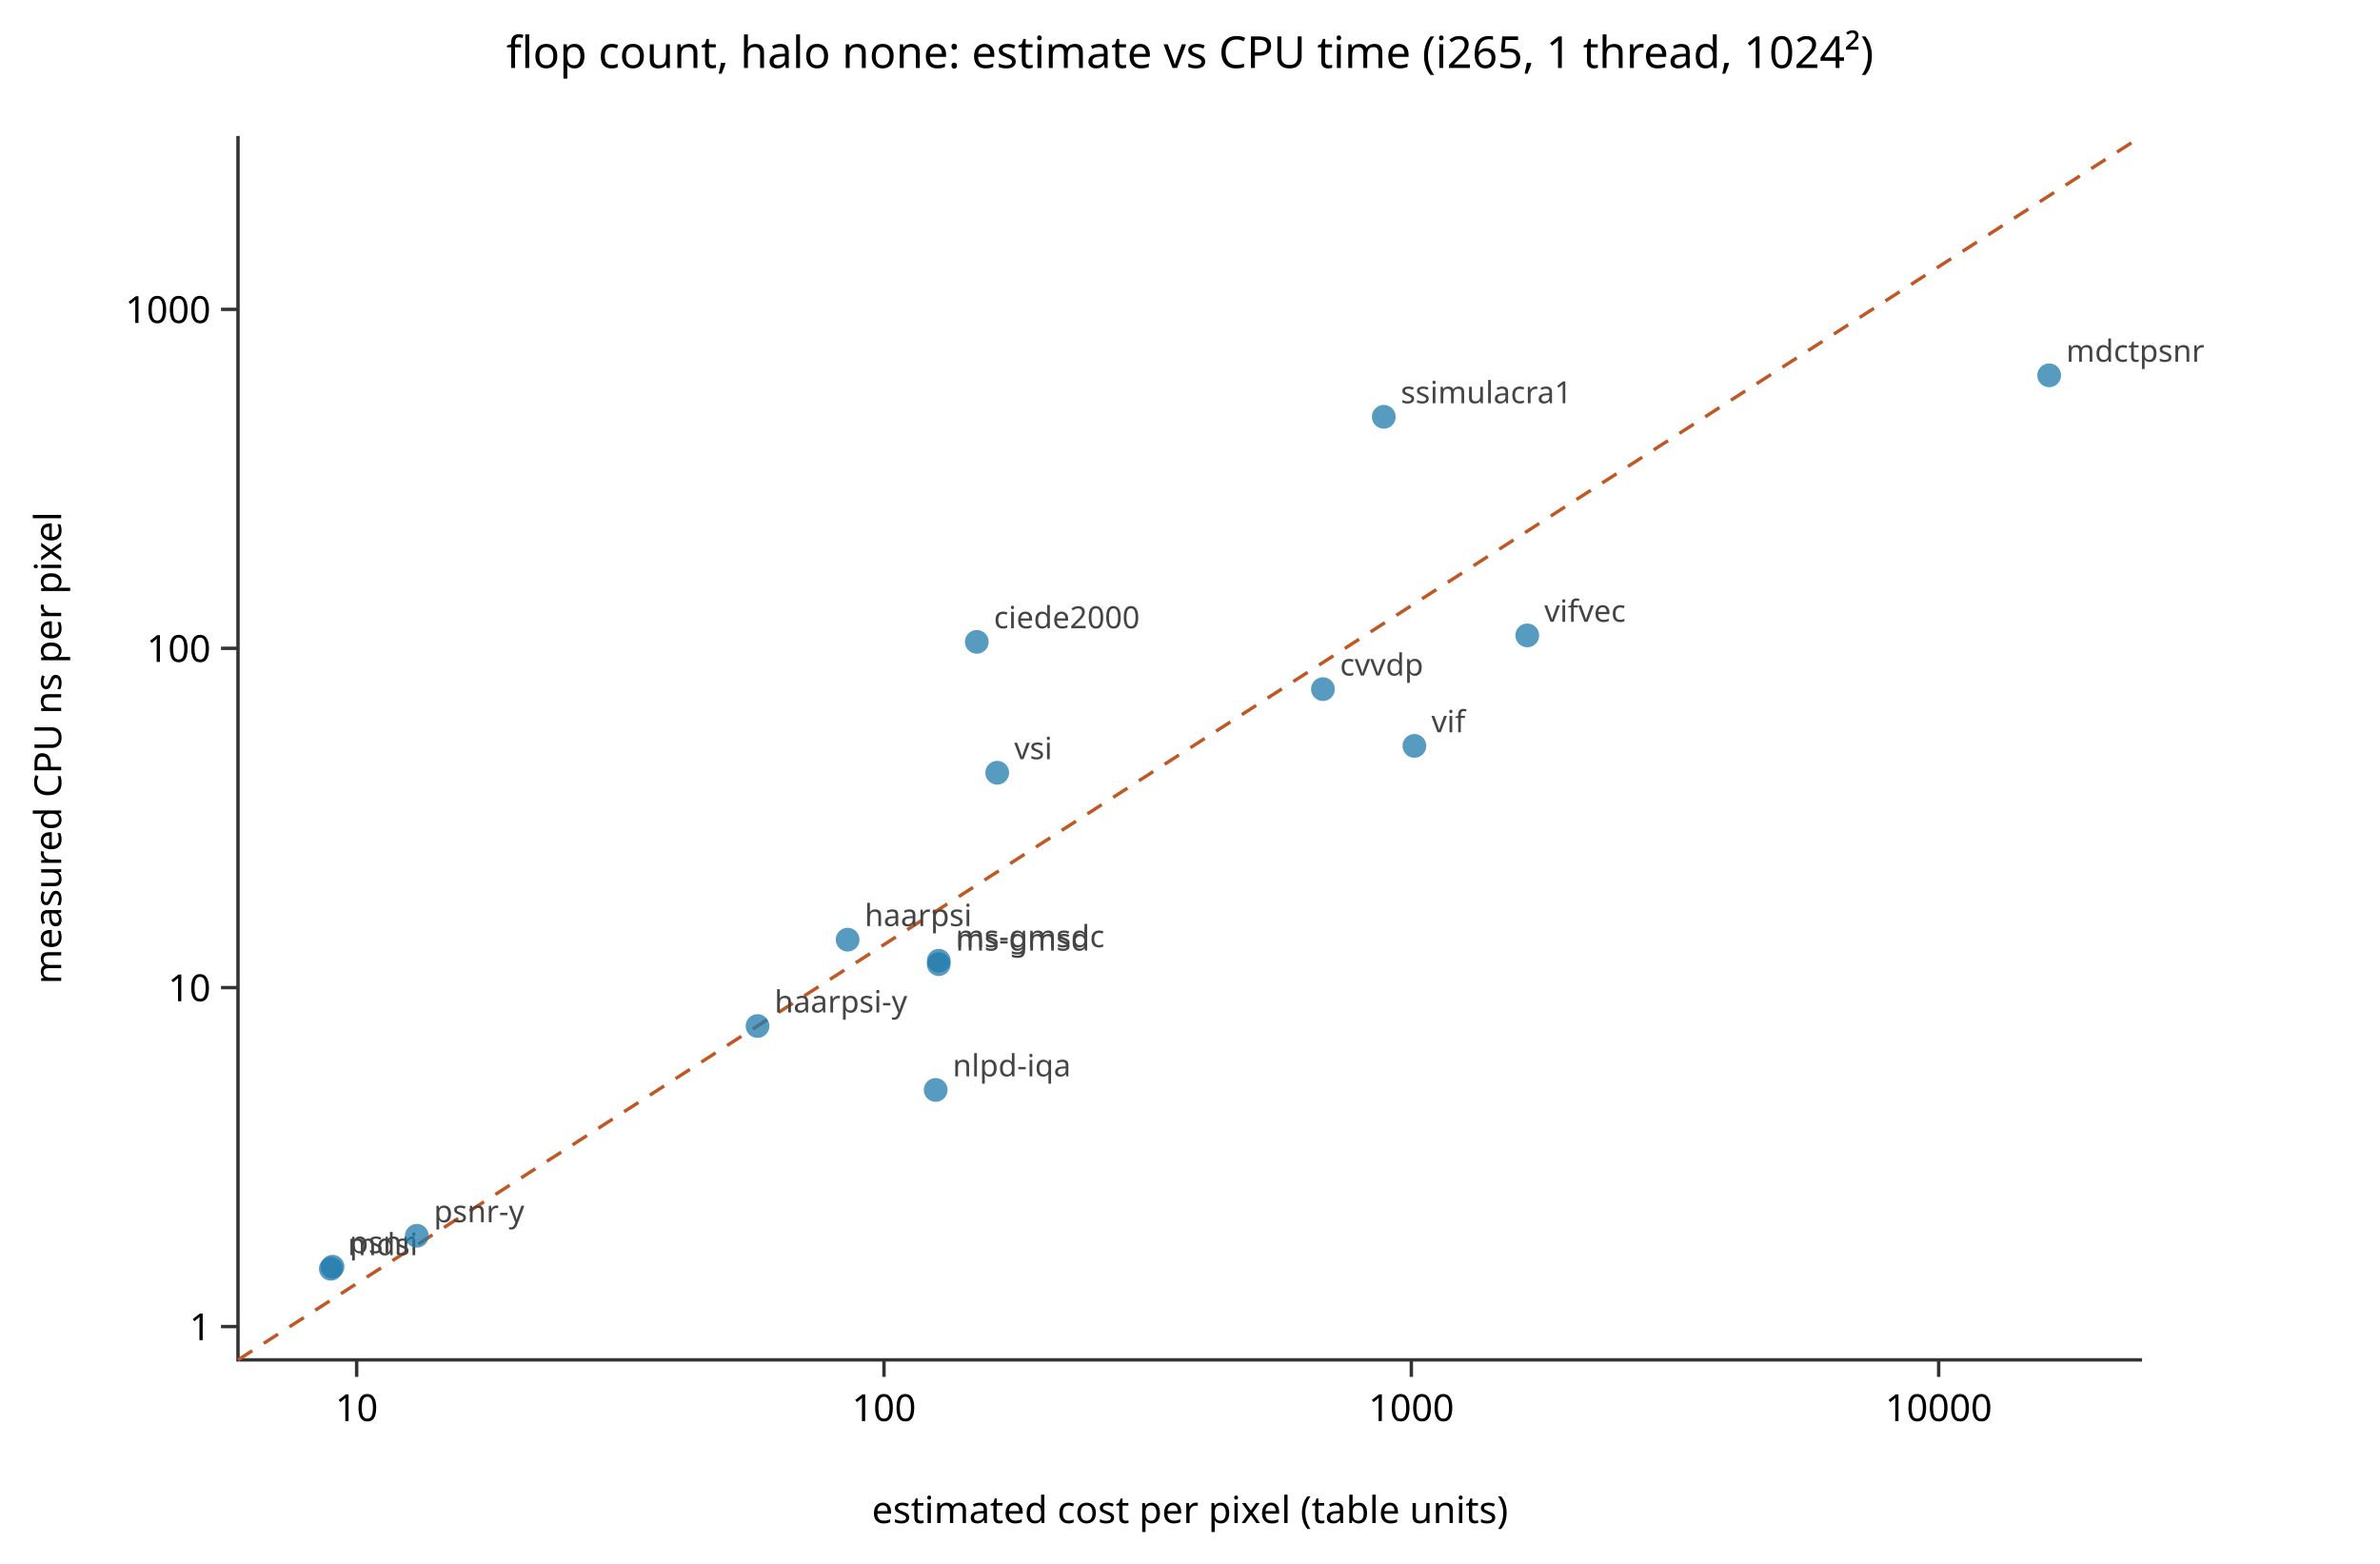
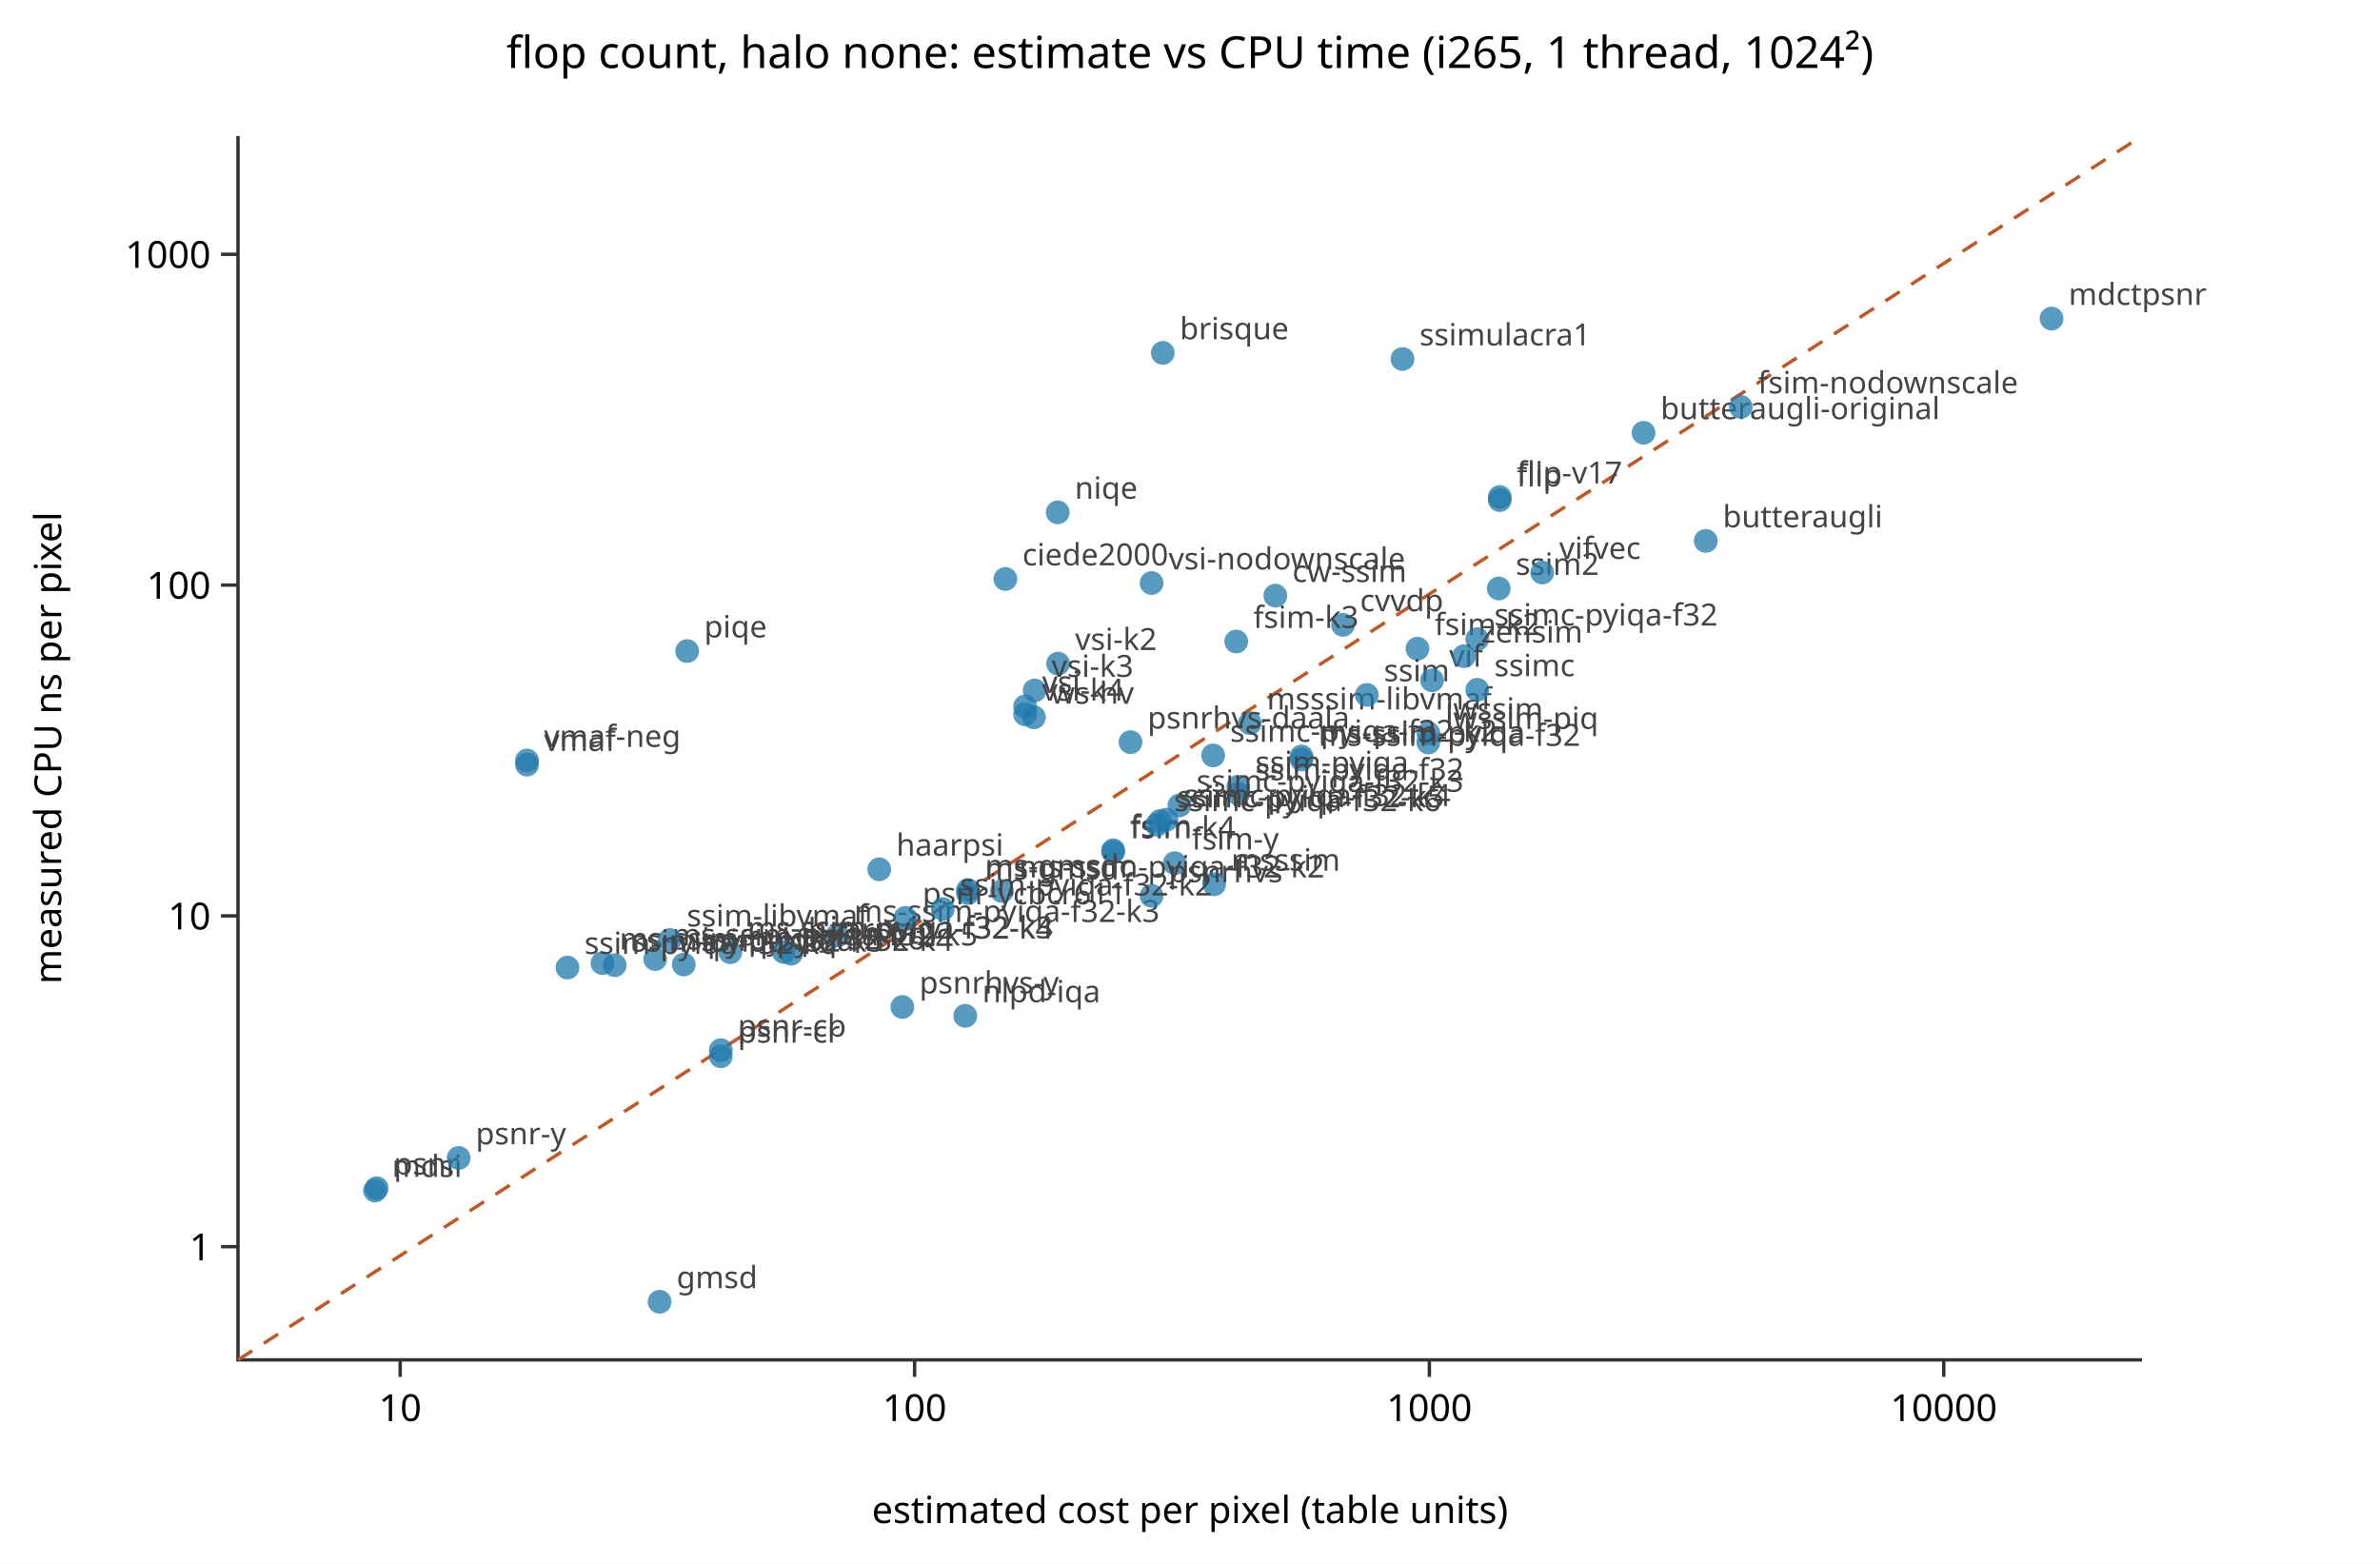
<svg xmlns="http://www.w3.org/2000/svg" viewBox="0 0 700 460" font-family="sans-serif" font-size="11">
  <rect width="700" height="460" fill="white" />
  <text x="350" y="20" text-anchor="middle" font-size="13">flop count, halo none: estimate vs CPU time (i265, 1 thread, 1024²)</text>
  <path d="M70 40V400H630" fill="none" stroke="#333" />
-   <path d="M104.9 400v5" stroke="#333" />
-   <text x="104.9" y="418" text-anchor="middle">10</text>
-   <path d="M260.0 400v5" stroke="#333" />
-   <text x="260.0" y="418" text-anchor="middle">100</text>
-   <path d="M415.1 400v5" stroke="#333" />
-   <text x="415.1" y="418" text-anchor="middle">1000</text>
-   <path d="M570.2 400v5" stroke="#333" />
-   <text x="570.2" y="418" text-anchor="middle">10000</text>
-   <path d="M65 390.2h5" stroke="#333" />
-   <text x="62" y="394.2" text-anchor="end">1</text>
-   <path d="M65 290.5h5" stroke="#333" />
-   <text x="62" y="294.5" text-anchor="end">10</text>
-   <path d="M65 190.7h5" stroke="#333" />
-   <text x="62" y="194.7" text-anchor="end">100</text>
-   <path d="M65 91.0h5" stroke="#333" />
-   <text x="62" y="95.0" text-anchor="end">1000</text>
+   <path d="M117.7 400v5" stroke="#333" />
+   <text x="117.7" y="418" text-anchor="middle">10</text>
+   <path d="M269.0 400v5" stroke="#333" />
+   <text x="269.0" y="418" text-anchor="middle">100</text>
+   <path d="M420.4 400v5" stroke="#333" />
+   <text x="420.4" y="418" text-anchor="middle">1000</text>
+   <path d="M571.7 400v5" stroke="#333" />
+   <text x="571.7" y="418" text-anchor="middle">10000</text>
+   <path d="M65 366.7h5" stroke="#333" />
+   <text x="62" y="370.7" text-anchor="end">1</text>
+   <path d="M65 269.4h5" stroke="#333" />
+   <text x="62" y="273.4" text-anchor="end">10</text>
+   <path d="M65 172.1h5" stroke="#333" />
+   <text x="62" y="176.1" text-anchor="end">100</text>
+   <path d="M65 74.8h5" stroke="#333" />
+   <text x="62" y="78.8" text-anchor="end">1000</text>
  <path d="M70.0 400.0L630.0 40.0" stroke="#bf5825" stroke-dasharray="5 4" />
-   <circle cx="287.3" cy="188.8" r="3.5" fill="#2179ac" fill-opacity=".75" />
-   <text x="292.3" y="184.8" font-size="9" fill="#444">ciede2000</text>
-   <circle cx="389.1" cy="202.7" r="3.5" fill="#2179ac" fill-opacity=".75" />
-   <text x="394.1" y="198.7" font-size="9" fill="#444">cvvdp</text>
-   <circle cx="249.3" cy="276.4" r="3.5" fill="#2179ac" fill-opacity=".75" />
-   <text x="254.3" y="272.4" font-size="9" fill="#444">haarpsi</text>
-   <circle cx="222.8" cy="301.8" r="3.5" fill="#2179ac" fill-opacity=".75" />
-   <text x="227.8" y="297.8" font-size="9" fill="#444">haarpsi-y</text>
-   <circle cx="602.7" cy="110.4" r="3.5" fill="#2179ac" fill-opacity=".75" />
-   <text x="607.7" y="106.4" font-size="9" fill="#444">mdctpsnr</text>
-   <circle cx="97.3" cy="373.2" r="3.5" fill="#2179ac" fill-opacity=".75" />
-   <text x="102.3" y="369.2" font-size="9" fill="#444">mdsi</text>
-   <circle cx="276.1" cy="283.6" r="3.5" fill="#2179ac" fill-opacity=".75" />
-   <text x="281.1" y="279.6" font-size="9" fill="#444">ms-gmsd</text>
-   <circle cx="276.1" cy="282.6" r="3.5" fill="#2179ac" fill-opacity=".75" />
-   <text x="281.1" y="278.6" font-size="9" fill="#444">ms-gmsdc</text>
-   <circle cx="275.2" cy="320.6" r="3.5" fill="#2179ac" fill-opacity=".75" />
-   <text x="280.2" y="316.6" font-size="9" fill="#444">nlpd-iqa</text>
-   <circle cx="97.8" cy="372.6" r="3.5" fill="#2179ac" fill-opacity=".75" />
-   <text x="102.8" y="368.6" font-size="9" fill="#444">psnr</text>
-   <circle cx="122.6" cy="363.5" r="3.5" fill="#2179ac" fill-opacity=".75" />
-   <text x="127.6" y="359.5" font-size="9" fill="#444">psnr-y</text>
-   <circle cx="407.0" cy="122.6" r="3.5" fill="#2179ac" fill-opacity=".75" />
-   <text x="412.0" y="118.6" font-size="9" fill="#444">ssimulacra1</text>
-   <circle cx="416.0" cy="219.4" r="3.5" fill="#2179ac" fill-opacity=".75" />
-   <text x="421.0" y="215.4" font-size="9" fill="#444">vif</text>
-   <circle cx="449.2" cy="186.9" r="3.5" fill="#2179ac" fill-opacity=".75" />
-   <text x="454.2" y="182.9" font-size="9" fill="#444">vifvec</text>
-   <circle cx="293.3" cy="227.3" r="3.5" fill="#2179ac" fill-opacity=".75" />
-   <text x="298.3" y="223.3" font-size="9" fill="#444">vsi</text>
+   <circle cx="342.0" cy="103.8" r="3.5" fill="#2179ac" fill-opacity=".75" />
+   <text x="347.0" y="99.8" font-size="9" fill="#444">brisque</text>
+   <circle cx="501.7" cy="159.1" r="3.5" fill="#2179ac" fill-opacity=".75" />
+   <text x="506.7" y="155.1" font-size="9" fill="#444">butteraugli</text>
+   <circle cx="483.4" cy="127.3" r="3.5" fill="#2179ac" fill-opacity=".75" />
+   <text x="488.4" y="123.3" font-size="9" fill="#444">butteraugli-original</text>
+   <circle cx="295.7" cy="170.3" r="3.5" fill="#2179ac" fill-opacity=".75" />
+   <text x="300.7" y="166.3" font-size="9" fill="#444">ciede2000</text>
+   <circle cx="395.0" cy="183.8" r="3.5" fill="#2179ac" fill-opacity=".75" />
+   <text x="400.0" y="179.8" font-size="9" fill="#444">cvvdp</text>
+   <circle cx="375.1" cy="175.2" r="3.5" fill="#2179ac" fill-opacity=".75" />
+   <text x="380.1" y="171.2" font-size="9" fill="#444">cw-ssim</text>
+   <circle cx="441.1" cy="147.1" r="3.5" fill="#2179ac" fill-opacity=".75" />
+   <text x="446.1" y="143.1" font-size="9" fill="#444">flip</text>
+   <circle cx="441.1" cy="146.2" r="3.5" fill="#2179ac" fill-opacity=".75" />
+   <text x="446.1" y="142.2" font-size="9" fill="#444">flip-v17</text>
+   <circle cx="327.4" cy="250.1" r="3.5" fill="#2179ac" fill-opacity=".75" />
+   <text x="332.4" y="246.1" font-size="9" fill="#444">fsim</text>
+   <circle cx="416.9" cy="190.8" r="3.5" fill="#2179ac" fill-opacity=".75" />
+   <text x="421.9" y="186.8" font-size="9" fill="#444">fsim-k2</text>
+   <circle cx="363.6" cy="188.7" r="3.5" fill="#2179ac" fill-opacity=".75" />
+   <text x="368.6" y="184.7" font-size="9" fill="#444">fsim-k3</text>
+   <circle cx="327.4" cy="250.6" r="3.5" fill="#2179ac" fill-opacity=".75" />
+   <text x="332.4" y="246.6" font-size="9" fill="#444">fsim-k4</text>
+   <circle cx="512.0" cy="119.7" r="3.5" fill="#2179ac" fill-opacity=".75" />
+   <text x="517.0" y="115.7" font-size="9" fill="#444">fsim-nodownscale</text>
+   <circle cx="345.5" cy="253.9" r="3.5" fill="#2179ac" fill-opacity=".75" />
+   <text x="350.5" y="249.9" font-size="9" fill="#444">fsim-y</text>
+   <circle cx="194.0" cy="382.9" r="3.5" fill="#2179ac" fill-opacity=".75" />
+   <text x="199.0" y="378.9" font-size="9" fill="#444">gmsd</text>
+   <circle cx="258.6" cy="255.7" r="3.5" fill="#2179ac" fill-opacity=".75" />
+   <text x="263.6" y="251.7" font-size="9" fill="#444">haarpsi</text>
+   <circle cx="232.7" cy="280.5" r="3.5" fill="#2179ac" fill-opacity=".75" />
+   <text x="237.7" y="276.5" font-size="9" fill="#444">haarpsi-y</text>
+   <circle cx="420.1" cy="215.7" r="3.5" fill="#2179ac" fill-opacity=".75" />
+   <text x="425.1" y="211.7" font-size="9" fill="#444">iwssim</text>
+   <circle cx="420.1" cy="218.4" r="3.5" fill="#2179ac" fill-opacity=".75" />
+   <text x="425.1" y="214.4" font-size="9" fill="#444">iwssim-piq</text>
+   <circle cx="603.4" cy="93.7" r="3.5" fill="#2179ac" fill-opacity=".75" />
+   <text x="608.4" y="89.7" font-size="9" fill="#444">mdctpsnr</text>
+   <circle cx="110.3" cy="350.2" r="3.5" fill="#2179ac" fill-opacity=".75" />
+   <text x="115.3" y="346.2" font-size="9" fill="#444">mdsi</text>
+   <circle cx="284.7" cy="262.7" r="3.5" fill="#2179ac" fill-opacity=".75" />
+   <text x="289.7" y="258.7" font-size="9" fill="#444">ms-gmsd</text>
+   <circle cx="284.7" cy="261.8" r="3.5" fill="#2179ac" fill-opacity=".75" />
+   <text x="289.7" y="257.8" font-size="9" fill="#444">ms-gmsdc</text>
+   <circle cx="382.8" cy="222.5" r="3.5" fill="#2179ac" fill-opacity=".75" />
+   <text x="387.8" y="218.5" font-size="9" fill="#444">ms-ssim-pyiqa</text>
+   <circle cx="382.8" cy="223.4" r="3.5" fill="#2179ac" fill-opacity=".75" />
+   <text x="387.8" y="219.4" font-size="9" fill="#444">ms-ssim-pyiqa-f32</text>
+   <circle cx="294.7" cy="262.1" r="3.5" fill="#2179ac" fill-opacity=".75" />
+   <text x="299.7" y="258.1" font-size="9" fill="#444">ms-ssim-pyiqa-f32-k2</text>
+   <circle cx="246.2" cy="275.2" r="3.5" fill="#2179ac" fill-opacity=".75" />
+   <text x="251.2" y="271.2" font-size="9" fill="#444">ms-ssim-pyiqa-f32-k3</text>
+   <circle cx="214.8" cy="280.1" r="3.5" fill="#2179ac" fill-opacity=".75" />
+   <text x="219.8" y="276.1" font-size="9" fill="#444">ms-ssim-pyiqa-f32-k4</text>
+   <circle cx="192.7" cy="282.1" r="3.5" fill="#2179ac" fill-opacity=".75" />
+   <text x="197.7" y="278.1" font-size="9" fill="#444">ms-ssim-pyiqa-f32-k5</text>
+   <circle cx="177.2" cy="283.3" r="3.5" fill="#2179ac" fill-opacity=".75" />
+   <text x="182.2" y="279.3" font-size="9" fill="#444">ms-ssim-pyiqa-f32-k6</text>
+   <circle cx="357.1" cy="260.1" r="3.5" fill="#2179ac" fill-opacity=".75" />
+   <text x="362.1" y="256.1" font-size="9" fill="#444">msssim</text>
+   <circle cx="367.6" cy="212.7" r="3.5" fill="#2179ac" fill-opacity=".75" />
+   <text x="372.6" y="208.7" font-size="9" fill="#444">msssim-libvmaf</text>
+   <circle cx="311.1" cy="150.7" r="3.5" fill="#2179ac" fill-opacity=".75" />
+   <text x="316.1" y="146.7" font-size="9" fill="#444">niqe</text>
+   <circle cx="283.9" cy="298.8" r="3.5" fill="#2179ac" fill-opacity=".75" />
+   <text x="288.9" y="294.8" font-size="9" fill="#444">nlpd-iqa</text>
+   <circle cx="202.1" cy="191.5" r="3.5" fill="#2179ac" fill-opacity=".75" />
+   <text x="207.1" y="187.5" font-size="9" fill="#444">piqe</text>
+   <circle cx="110.8" cy="349.5" r="3.5" fill="#2179ac" fill-opacity=".75" />
+   <text x="115.8" y="345.5" font-size="9" fill="#444">psnr</text>
+   <circle cx="212.0" cy="308.9" r="3.5" fill="#2179ac" fill-opacity=".75" />
+   <text x="217.0" y="304.9" font-size="9" fill="#444">psnr-cb</text>
+   <circle cx="212.0" cy="310.7" r="3.5" fill="#2179ac" fill-opacity=".75" />
+   <text x="217.0" y="306.7" font-size="9" fill="#444">psnr-cr</text>
+   <circle cx="134.9" cy="340.6" r="3.5" fill="#2179ac" fill-opacity=".75" />
+   <text x="139.9" y="336.6" font-size="9" fill="#444">psnr-y</text>
+   <circle cx="266.3" cy="270.0" r="3.5" fill="#2179ac" fill-opacity=".75" />
+   <text x="271.3" y="266.0" font-size="9" fill="#444">psnr-ycbcr611</text>
+   <circle cx="338.7" cy="263.5" r="3.5" fill="#2179ac" fill-opacity=".75" />
+   <text x="343.7" y="259.5" font-size="9" fill="#444">psnrhvs</text>
+   <circle cx="332.5" cy="218.3" r="3.5" fill="#2179ac" fill-opacity=".75" />
+   <text x="337.5" y="214.3" font-size="9" fill="#444">psnrhvs-daala</text>
+   <circle cx="265.4" cy="296.2" r="3.5" fill="#2179ac" fill-opacity=".75" />
+   <text x="270.4" y="292.2" font-size="9" fill="#444">psnrhvs-y</text>
+   <circle cx="402.0" cy="204.4" r="3.5" fill="#2179ac" fill-opacity=".75" />
+   <text x="407.0" y="200.4" font-size="9" fill="#444">ssim</text>
+   <circle cx="197.0" cy="276.5" r="3.5" fill="#2179ac" fill-opacity=".75" />
+   <text x="202.0" y="272.5" font-size="9" fill="#444">ssim-libvmaf</text>
+   <circle cx="364.2" cy="231.4" r="3.5" fill="#2179ac" fill-opacity=".75" />
+   <text x="369.2" y="227.4" font-size="9" fill="#444">ssim-pyiqa</text>
+   <circle cx="364.2" cy="233.5" r="3.5" fill="#2179ac" fill-opacity=".75" />
+   <text x="369.2" y="229.5" font-size="9" fill="#444">ssim-pyiqa-f32</text>
+   <circle cx="277.3" cy="267.4" r="3.5" fill="#2179ac" fill-opacity=".75" />
+   <text x="282.3" y="263.4" font-size="9" fill="#444">ssim-pyiqa-f32-k2</text>
+   <circle cx="230.5" cy="280.0" r="3.5" fill="#2179ac" fill-opacity=".75" />
+   <text x="235.5" y="276.0" font-size="9" fill="#444">ssim-pyiqa-f32-k3</text>
+   <circle cx="201.1" cy="283.7" r="3.5" fill="#2179ac" fill-opacity=".75" />
+   <text x="206.1" y="279.7" font-size="9" fill="#444">ssim-pyiqa-f32-k4</text>
+   <circle cx="180.8" cy="283.9" r="3.5" fill="#2179ac" fill-opacity=".75" />
+   <text x="185.8" y="279.9" font-size="9" fill="#444">ssim-pyiqa-f32-k5</text>
+   <circle cx="166.9" cy="284.6" r="3.5" fill="#2179ac" fill-opacity=".75" />
+   <text x="171.9" y="280.6" font-size="9" fill="#444">ssim-pyiqa-f32-k6</text>
+   <circle cx="440.8" cy="173.1" r="3.5" fill="#2179ac" fill-opacity=".75" />
+   <text x="445.8" y="169.1" font-size="9" fill="#444">ssim2</text>
+   <circle cx="434.5" cy="202.9" r="3.5" fill="#2179ac" fill-opacity=".75" />
+   <text x="439.5" y="198.9" font-size="9" fill="#444">ssimc</text>
+   <circle cx="434.5" cy="188.0" r="3.5" fill="#2179ac" fill-opacity=".75" />
+   <text x="439.5" y="184.0" font-size="9" fill="#444">ssimc-pyiqa-f32</text>
+   <circle cx="356.8" cy="222.2" r="3.5" fill="#2179ac" fill-opacity=".75" />
+   <text x="361.8" y="218.2" font-size="9" fill="#444">ssimc-pyiqa-f32-k2</text>
+   <circle cx="346.9" cy="236.9" r="3.5" fill="#2179ac" fill-opacity=".75" />
+   <text x="351.9" y="232.9" font-size="9" fill="#444">ssimc-pyiqa-f32-k3</text>
+   <circle cx="343.1" cy="241.1" r="3.5" fill="#2179ac" fill-opacity=".75" />
+   <text x="348.1" y="237.1" font-size="9" fill="#444">ssimc-pyiqa-f32-k4</text>
+   <circle cx="341.2" cy="241.5" r="3.5" fill="#2179ac" fill-opacity=".75" />
+   <text x="346.2" y="237.5" font-size="9" fill="#444">ssimc-pyiqa-f32-k5</text>
+   <circle cx="340.3" cy="242.6" r="3.5" fill="#2179ac" fill-opacity=".75" />
+   <text x="345.3" y="238.6" font-size="9" fill="#444">ssimc-pyiqa-f32-k6</text>
+   <circle cx="412.5" cy="105.6" r="3.5" fill="#2179ac" fill-opacity=".75" />
+   <text x="417.5" y="101.6" font-size="9" fill="#444">ssimulacra1</text>
+   <circle cx="421.2" cy="200.1" r="3.5" fill="#2179ac" fill-opacity=".75" />
+   <text x="426.2" y="196.1" font-size="9" fill="#444">vif</text>
+   <circle cx="453.6" cy="168.4" r="3.5" fill="#2179ac" fill-opacity=".75" />
+   <text x="458.6" y="164.4" font-size="9" fill="#444">vifvec</text>
+   <circle cx="155.0" cy="224.9" r="3.5" fill="#2179ac" fill-opacity=".75" />
+   <text x="160.0" y="220.9" font-size="9" fill="#444">vmaf</text>
+   <circle cx="155.0" cy="223.7" r="3.5" fill="#2179ac" fill-opacity=".75" />
+   <text x="160.0" y="219.7" font-size="9" fill="#444">vmaf-neg</text>
+   <circle cx="301.5" cy="207.8" r="3.5" fill="#2179ac" fill-opacity=".75" />
+   <text x="306.5" y="203.8" font-size="9" fill="#444">vsi</text>
+   <circle cx="311.2" cy="195.2" r="3.5" fill="#2179ac" fill-opacity=".75" />
+   <text x="316.2" y="191.2" font-size="9" fill="#444">vsi-k2</text>
+   <circle cx="304.3" cy="203.1" r="3.5" fill="#2179ac" fill-opacity=".75" />
+   <text x="309.3" y="199.1" font-size="9" fill="#444">vsi-k3</text>
+   <circle cx="301.5" cy="210.1" r="3.5" fill="#2179ac" fill-opacity=".75" />
+   <text x="306.5" y="206.1" font-size="9" fill="#444">vsi-k4</text>
+   <circle cx="338.7" cy="171.5" r="3.5" fill="#2179ac" fill-opacity=".75" />
+   <text x="343.7" y="167.5" font-size="9" fill="#444">vsi-nodownscale</text>
+   <circle cx="304.1" cy="211.0" r="3.5" fill="#2179ac" fill-opacity=".75" />
+   <text x="309.1" y="207.0" font-size="9" fill="#444">ws-hv</text>
+   <circle cx="430.6" cy="193.0" r="3.5" fill="#2179ac" fill-opacity=".75" />
+   <text x="435.6" y="189.0" font-size="9" fill="#444">zensim</text>
  <text x="350" y="448" text-anchor="middle">estimated cost per pixel (table units)</text>
  <text x="18" y="220" text-anchor="middle" transform="rotate(-90 18 220)">measured CPU ns per pixel</text>
</svg>
